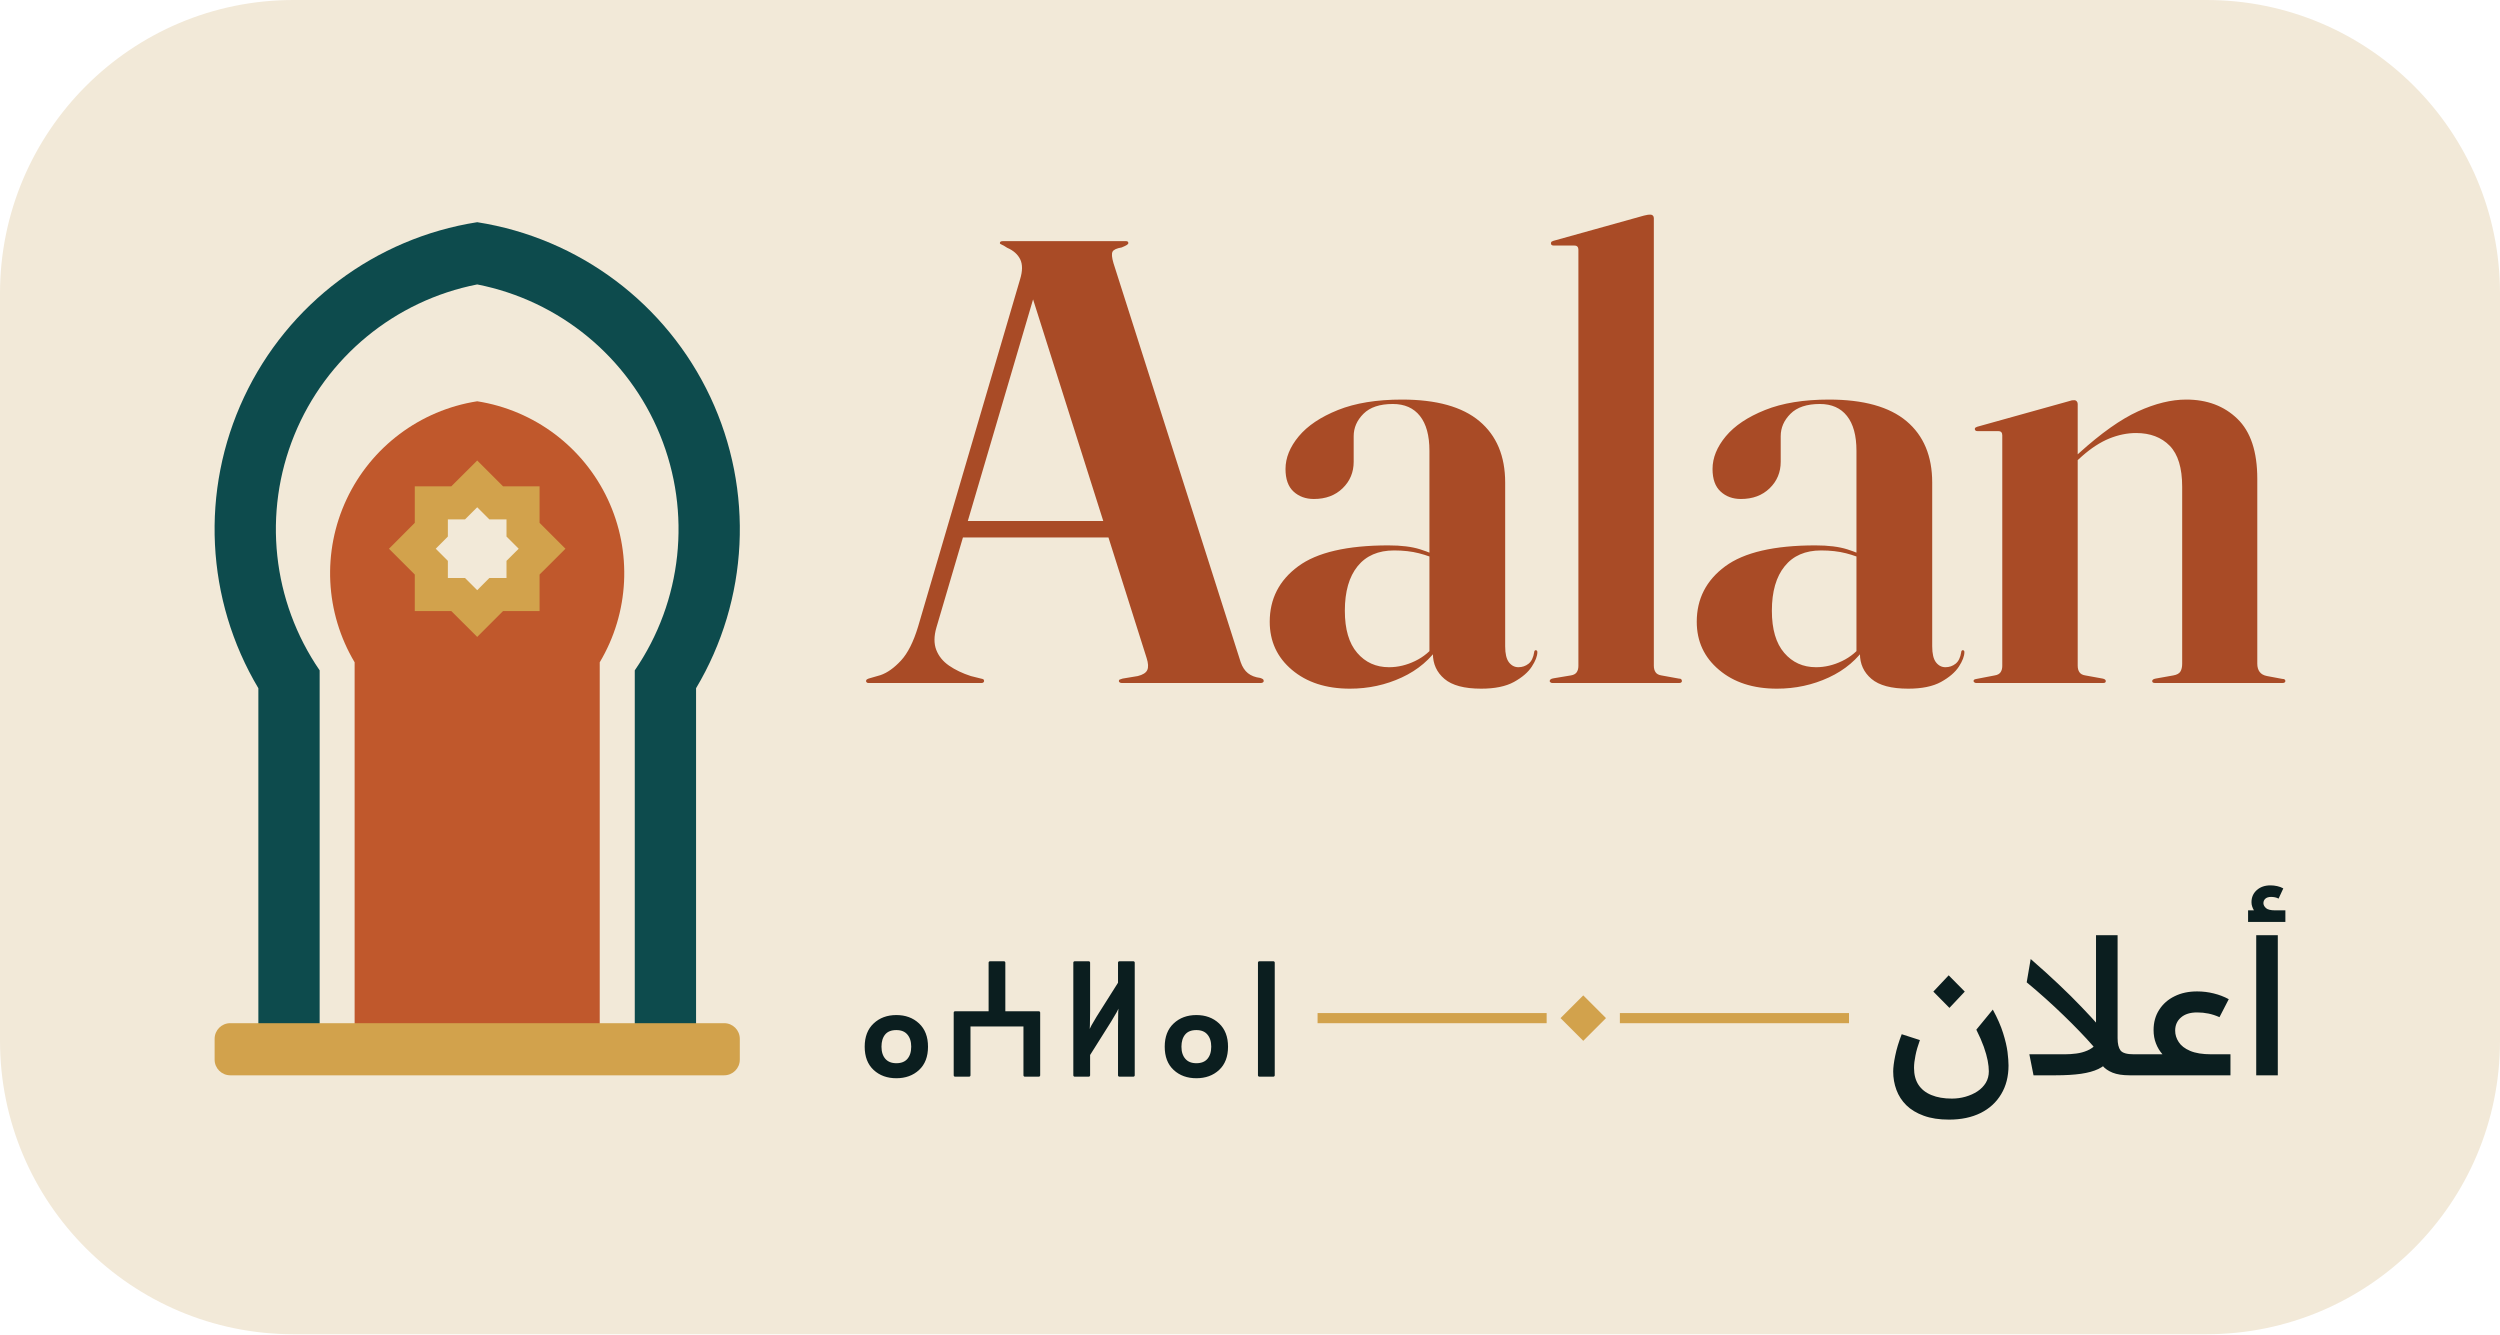
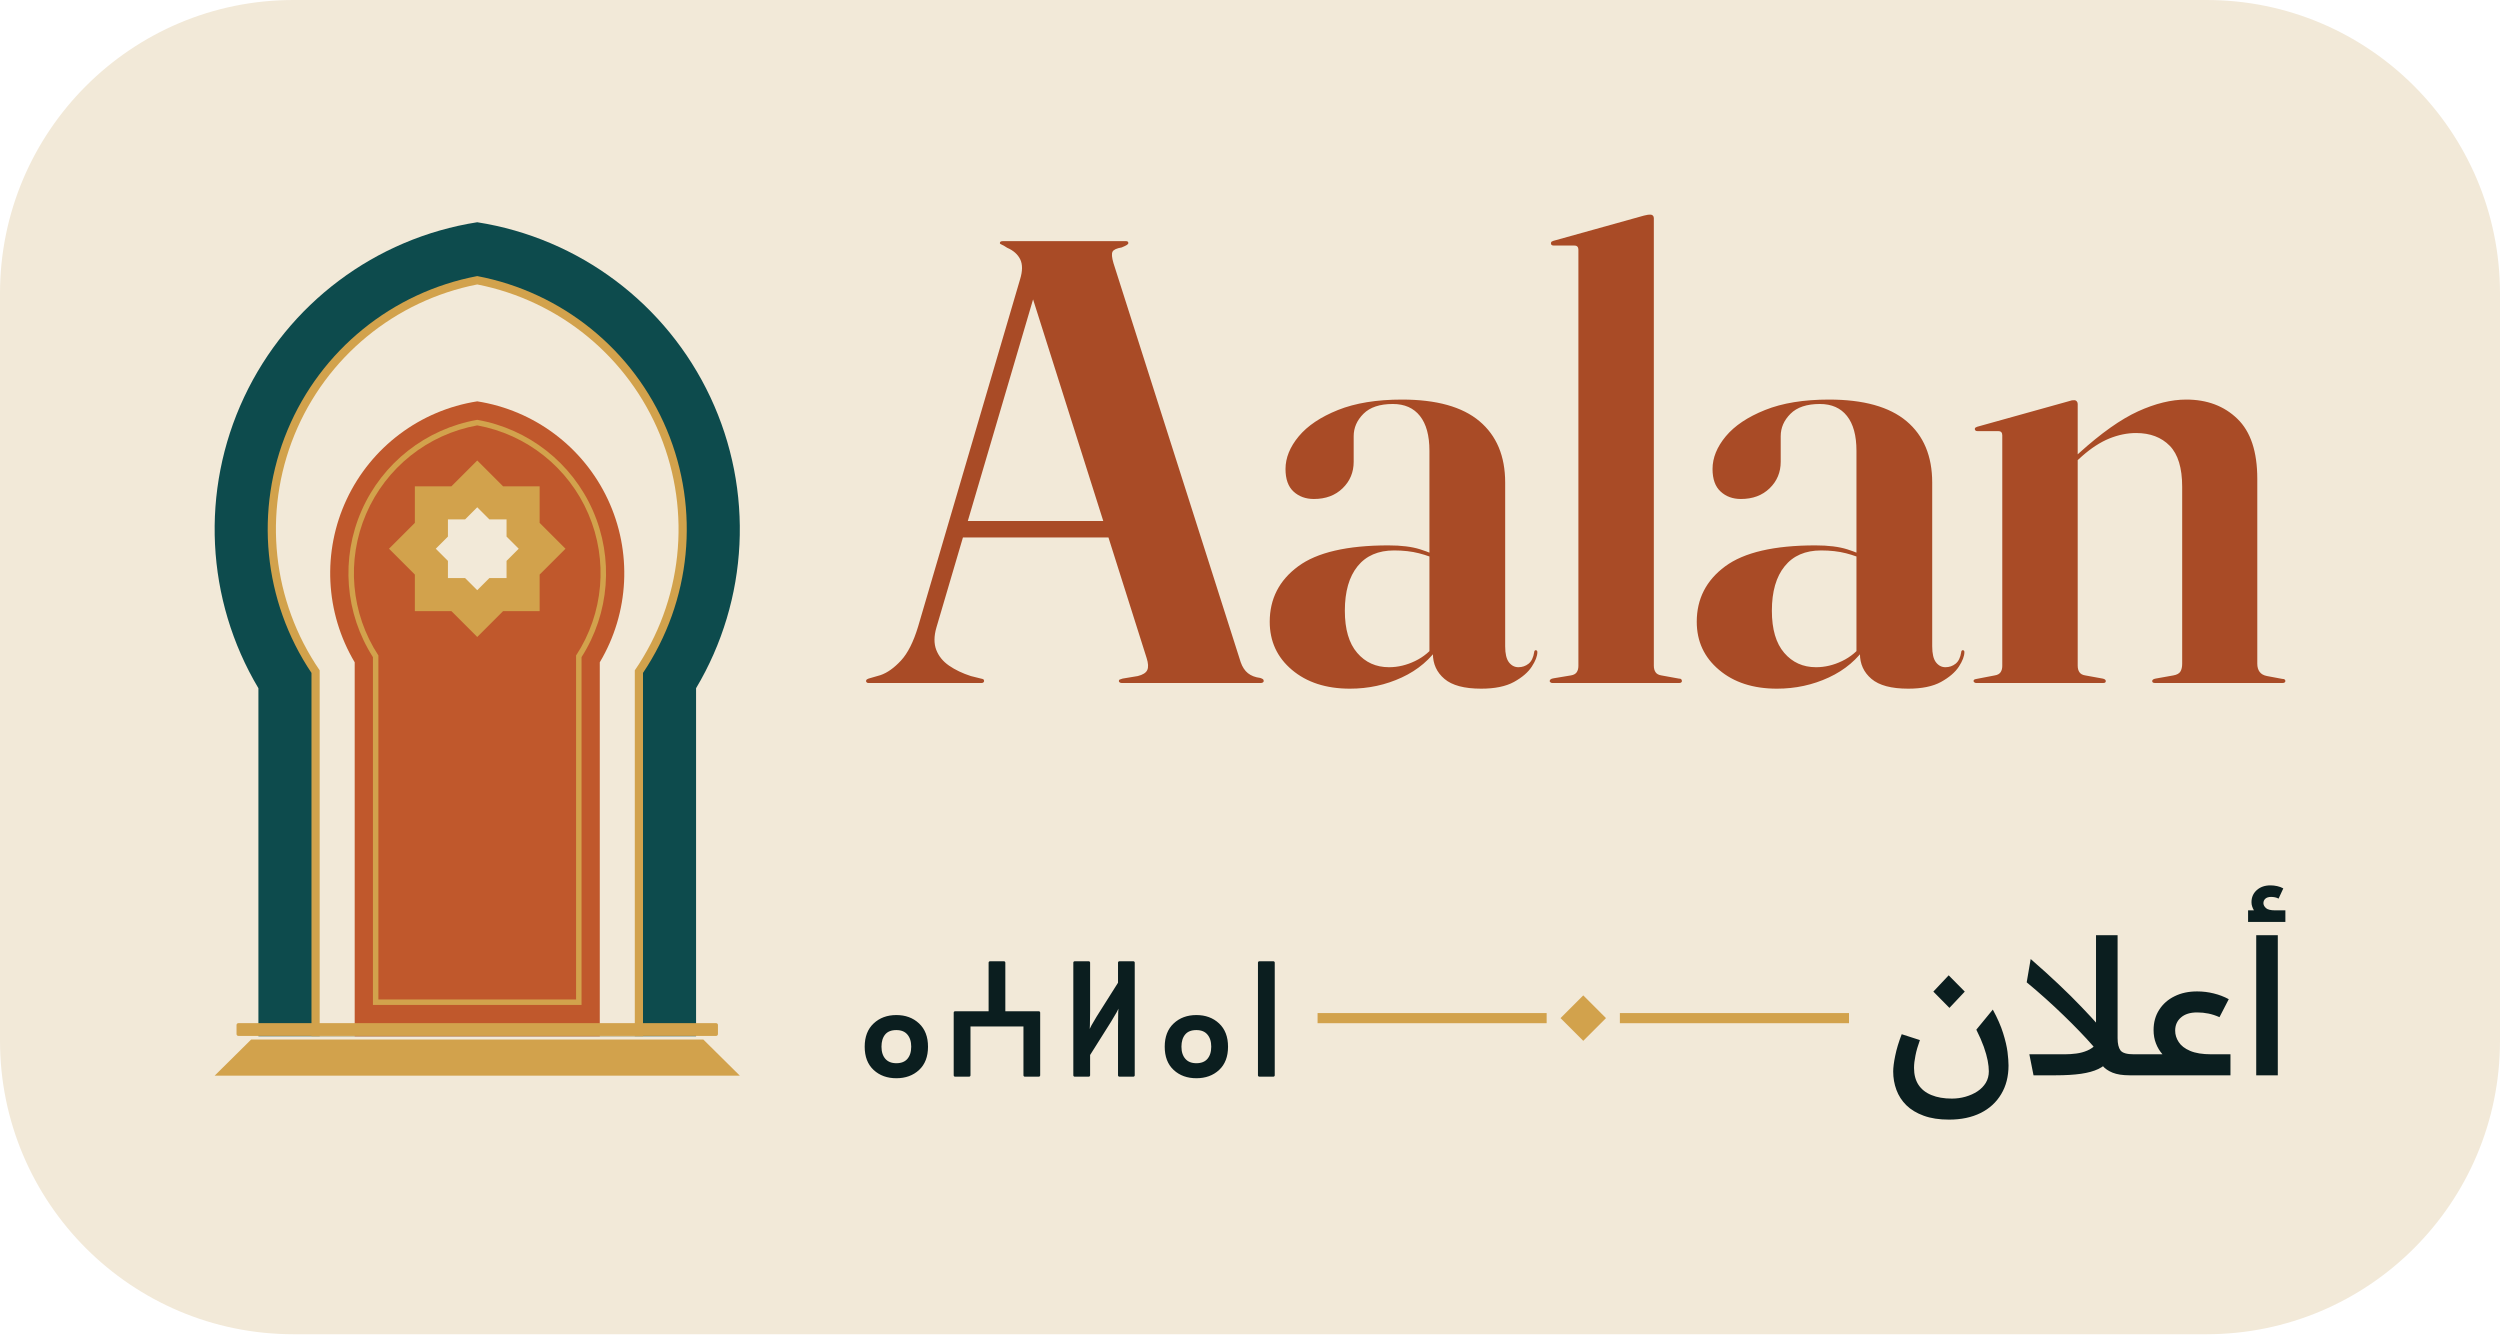
<svg xmlns="http://www.w3.org/2000/svg" width="396.05" height="211.37" viewBox="-28 -28 396.05 211.37" role="img" aria-label="Aalan — أعلان — ⴰⵄⵍⴰⵏ">
  <rect x="-28" y="-28" width="396.05" height="211.37" rx="46.5" fill="#F2E9D8" />
  <g transform="translate(109.75 80.2)">
-     <path fill="#0D4B4D" d="M-96.82 55.97L-96.82 0.83A49.23 49.23 0 0 1 -62.15 -73A49.23 49.23 0 0 1 -27.48 0.83L-27.48 55.97Z" />
-     <path fill="#F2E9D8" d="M-87.11 55.97L-87.11 -2A39.52 39.52 0 0 1 -62.15 -63.14A39.52 39.52 0 0 1 -37.19 -2L-37.19 55.97Z" />
-     <path fill="#C0582C" d="M-81.57 55.97L-81.57 -3.28A27.57 27.57 0 0 1 -62.15 -44.63A27.57 27.57 0 0 1 -42.74 -3.28L-42.74 55.97Z" />
-     <path fill="#D2A24C" d="M-101.28 53.89H-23.03A2.48 2.48 0 0 1 -20.55 56.37V59.67A2.48 2.48 0 0 1 -23.03 62.15H-101.28A2.48 2.48 0 0 1 -103.75 59.67V56.37A2.48 2.48 0 0 1 -101.28 53.89Z" />
-     <path fill="#D2A24C" d="M-62.15 -35.25L-58.06 -31.16L-52.27 -31.16L-52.27 -25.37L-48.17 -21.27L-52.27 -17.18L-52.27 -11.39L-58.06 -11.39L-62.15 -7.3L-66.25 -11.39L-72.04 -11.39L-72.04 -17.18L-76.13 -21.27L-72.04 -25.37L-72.04 -31.16L-66.25 -31.16Z" />
-     <path fill="#F2E9D8" d="M-62.15 -27.84L-60.23 -25.92L-57.51 -25.92L-57.51 -23.2L-55.58 -21.27L-57.51 -19.35L-57.51 -16.63L-60.23 -16.63L-62.15 -14.7L-64.08 -16.63L-66.8 -16.63L-66.8 -19.35L-68.72 -21.27L-66.8 -23.2L-66.8 -25.92L-64.08 -25.92Z" />
+     <g transform="matrix(0.36111 0 0 0.36111 -154.59 -95.67)">
+       <path fill="#0D4B4D" d="M160 419.92L160 267.23A136.32 136.32 0 0 1 256 62.8A136.32 136.32 0 0 1 352 267.23L352 419.92Z" />
+       <path fill="#D2A24C" d="M183.28 419.92L183.28 260.5A113.04 113.04 0 0 1 256 86.42A113.04 113.04 0 0 1 328.72 260.5L328.72 419.92Z" />
+       <path fill="#F2E9D8" d="M186.88 419.92L186.88 259.39A109.44 109.44 0 0 1 256 90.09A109.44 109.44 0 0 1 325.12 259.39L325.12 419.92Z" />
+       <path fill="#C0582C" d="M202.24 419.92L202.24 255.85A76.34 76.34 0 0 1 256 141.37A76.34 76.34 0 0 1 309.76 255.85L309.76 419.92Z" />
+       <path fill="#D2A24C" fill-rule="evenodd" d="M210.24 406.16L210.24 253.58A68.34 68.34 0 0 1 256 149.48A68.34 68.34 0 0 1 301.76 253.58L301.76 406.16Z M212.64 403.76L212.64 252.87A65.94 65.94 0 0 1 256 151.92A65.94 65.94 0 0 1 299.36 252.87L299.36 403.76Z" />
+       <path fill="#D2A24C" d="M151.2 414.16H360.8A0.8 0.8 0 0 1 361.6 414.96V418.96A0.8 0.8 0 0 1 360.8 419.76H151.2A0.8 0.8 0 0 1 150.4 418.96V414.96A0.8 0.8 0 0 1 151.2 414.16Z M156.8 421.36L355.2 421.36L371.2 437.2L140.8 437.2Z" />
+       <path fill="#D2A24C" d="M256 167.32L267.34 178.66L283.37 178.66L283.37 194.69L294.71 206.03L283.37 217.37L283.37 233.4L267.34 233.4L256 244.74L244.66 233.4L228.63 233.4L228.63 217.37L217.29 206.03L228.63 194.69L228.63 178.66L244.66 178.66Z" />
+       <path fill="#F2E9D8" d="M256 187.84L261.33 193.17L268.86 193.17L268.86 200.7L274.19 206.03L268.86 211.36L268.86 218.9L261.33 218.9L256 224.22L250.67 218.9L243.14 218.9L243.14 211.36L237.81 206.03L243.14 200.7L243.14 193.17L250.67 193.17Z" />
+     </g>
    <path transform="translate(0 0)" fill="#A94B26" d="M18.15 -0.3Q18.15 -0.5 18.05 -0.57Q17.95 -0.65 17.65 -0.7L16.05 -1.1Q14.05 -1.75 12.6 -2.75Q11.15 -3.75 10.57 -5.25Q10 -6.75 10.6 -8.8L14.8 -23.06H37.85L43.9 -3.95Q44.3 -2.7 44 -2.05Q43.7 -1.4 42.5 -1.1L40.1 -0.7L39.65 -0.55Q39.5 -0.5 39.5 -0.3Q39.5 -0.2 39.62 -0.1Q39.75 0 39.95 0H62Q62.2 0 62.33 -0.1Q62.45 -0.2 62.45 -0.3Q62.45 -0.5 62.33 -0.6Q62.2 -0.7 61.9 -0.8Q60.7 -0.95 59.95 -1.55Q59.2 -2.15 58.8 -3.3L38.65 -66.5Q38.25 -67.85 38.5 -68.33Q38.75 -68.8 39.95 -69Q40.55 -69.25 40.78 -69.4Q41 -69.55 41 -69.7Q41 -69.85 40.9 -69.93Q40.8 -70 40.6 -70H21.15Q20.9 -70 20.78 -69.93Q20.65 -69.85 20.65 -69.7Q20.65 -69.55 20.93 -69.45Q21.2 -69.35 21.8 -68.95Q23.3 -68.3 23.88 -67.1Q24.45 -65.9 23.85 -63.95L7.7 -8.95Q6.6 -5.3 4.98 -3.55Q3.35 -1.8 1.75 -1.25L-0.15 -0.7L-0.4 -0.58Q-0.55 -0.5 -0.55 -0.3Q-0.55 -0.2 -0.45 -0.1Q-0.35 0 -0.2 0H17.75Q17.95 0 18.05 -0.1Q18.15 -0.2 18.15 -0.3ZM15.57 -25.66 25.91 -60.77 37.03 -25.66H15.57ZM89.25 -4.65V-5.1L88.7 -4.6V-36.8Q88.7 -40.4 87.2 -42.3Q85.7 -44.2 82.9 -44.2Q79.8 -44.2 78.25 -42.65Q76.7 -41.1 76.7 -39.1V-35.05Q76.7 -32.55 74.95 -30.85Q73.2 -29.15 70.4 -29.15Q68.45 -29.15 67.17 -30.33Q65.9 -31.5 65.9 -33.9Q65.9 -36.55 68 -39.08Q70.1 -41.6 74.22 -43.25Q78.35 -44.9 84.35 -44.9Q92.55 -44.9 96.62 -41.48Q100.7 -38.05 100.7 -31.75V-5.8Q100.7 -4.05 101.3 -3.27Q101.9 -2.5 102.8 -2.5Q103.7 -2.5 104.4 -3.05Q105.1 -3.6 105.3 -4.9Q105.3 -5.05 105.38 -5.12Q105.45 -5.2 105.55 -5.2Q105.65 -5.2 105.72 -5.12Q105.8 -5.05 105.8 -4.9Q105.8 -3.95 104.92 -2.6Q104.05 -1.25 102.1 -0.17Q100.15 0.9 96.9 0.9Q92.9 0.9 91.08 -0.65Q89.25 -2.2 89.25 -4.65ZM63.4 -9.7Q63.4 -15.15 67.9 -18.48Q72.4 -21.8 82.2 -21.8Q85.25 -21.8 87.22 -21.18Q89.2 -20.55 90.9 -19.65L90.5 -19.3Q88.8 -20.1 87.05 -20.55Q85.3 -21 83.1 -21Q79.35 -21 77.32 -18.5Q75.3 -16 75.3 -11.45Q75.3 -7.05 77.25 -4.78Q79.2 -2.5 82.3 -2.5Q84.4 -2.5 86.43 -3.48Q88.45 -4.45 89.8 -6.3L90.35 -6Q88.15 -2.65 84.33 -0.88Q80.5 0.9 76.1 0.9Q70.45 0.9 66.92 -2.08Q63.4 -5.05 63.4 -9.7ZM124.25 -73.65V-2.75Q124.25 -2.1 124.53 -1.7Q124.8 -1.3 125.45 -1.2L128.2 -0.7Q128.5 -0.7 128.6 -0.58Q128.7 -0.45 128.7 -0.3Q128.7 -0.2 128.6 -0.1Q128.5 0 128.3 0H108.15Q108 0 107.88 -0.1Q107.75 -0.2 107.75 -0.3Q107.75 -0.45 107.9 -0.58Q108.05 -0.7 108.4 -0.75L111.1 -1.2Q111.75 -1.3 112.03 -1.7Q112.3 -2.1 112.3 -2.7V-68.65Q112.3 -68.95 112.15 -69.12Q112 -69.3 111.65 -69.3H108.4Q108.15 -69.3 108.05 -69.4Q107.95 -69.5 107.95 -69.65Q107.95 -69.85 108.07 -69.93Q108.2 -70 108.35 -70.05L122.7 -74.05Q123.15 -74.15 123.32 -74.18Q123.5 -74.2 123.7 -74.2Q123.95 -74.2 124.1 -74.05Q124.25 -73.9 124.25 -73.65ZM156.9 -4.65V-5.1L156.35 -4.6V-36.8Q156.35 -40.4 154.85 -42.3Q153.35 -44.2 150.55 -44.2Q147.45 -44.2 145.9 -42.65Q144.35 -41.1 144.35 -39.1V-35.05Q144.35 -32.55 142.6 -30.85Q140.85 -29.15 138.05 -29.15Q136.1 -29.15 134.83 -30.33Q133.55 -31.5 133.55 -33.9Q133.55 -36.55 135.65 -39.08Q137.75 -41.6 141.88 -43.25Q146 -44.9 152 -44.9Q160.2 -44.9 164.28 -41.48Q168.35 -38.05 168.35 -31.75V-5.8Q168.35 -4.05 168.95 -3.27Q169.55 -2.5 170.45 -2.5Q171.35 -2.5 172.05 -3.05Q172.75 -3.6 172.95 -4.9Q172.95 -5.05 173.03 -5.12Q173.1 -5.2 173.2 -5.2Q173.3 -5.2 173.38 -5.12Q173.45 -5.05 173.45 -4.9Q173.45 -3.95 172.58 -2.6Q171.7 -1.25 169.75 -0.17Q167.8 0.9 164.55 0.9Q160.55 0.9 158.73 -0.65Q156.9 -2.2 156.9 -4.65ZM131.05 -9.7Q131.05 -15.15 135.55 -18.48Q140.05 -21.8 149.85 -21.8Q152.9 -21.8 154.88 -21.18Q156.85 -20.55 158.55 -19.65L158.15 -19.3Q156.45 -20.1 154.7 -20.55Q152.95 -21 150.75 -21Q147 -21 144.98 -18.5Q142.95 -16 142.95 -11.45Q142.95 -7.05 144.9 -4.78Q146.85 -2.5 149.95 -2.5Q152.05 -2.5 154.08 -3.48Q156.1 -4.45 157.45 -6.3L158 -6Q155.8 -2.65 151.98 -0.88Q148.15 0.9 143.75 0.9Q138.1 0.9 134.58 -2.08Q131.05 -5.05 131.05 -9.7ZM191.4 -44.2V-2.75Q191.4 -2.1 191.68 -1.7Q191.95 -1.3 192.6 -1.2L195.35 -0.7Q195.85 -0.6 195.85 -0.3Q195.85 0 195.45 0H175.3Q175.15 0 175.03 -0.1Q174.9 -0.2 174.9 -0.3Q174.9 -0.45 175 -0.53Q175.1 -0.6 175.4 -0.65L178.25 -1.2Q178.9 -1.3 179.18 -1.7Q179.45 -2.1 179.45 -2.7V-39.25Q179.45 -39.55 179.3 -39.73Q179.15 -39.9 178.8 -39.9H175.55Q175.3 -39.9 175.2 -40Q175.1 -40.1 175.1 -40.25Q175.1 -40.4 175.23 -40.48Q175.35 -40.55 175.5 -40.6L189.85 -44.6Q190.3 -44.75 190.48 -44.78Q190.65 -44.8 190.85 -44.8Q191.1 -44.8 191.25 -44.62Q191.4 -44.45 191.4 -44.2ZM190.35 -34.35 189.85 -34.85 191.65 -36.45Q196.85 -41.15 200.95 -43.03Q205.05 -44.9 208.6 -44.9Q213.55 -44.9 216.7 -41.85Q219.85 -38.8 219.85 -32.35V-3.05Q219.85 -2.25 220.23 -1.75Q220.6 -1.25 221.4 -1.1L223.8 -0.65Q224.1 -0.65 224.2 -0.55Q224.3 -0.45 224.3 -0.3Q224.3 -0.2 224.2 -0.1Q224.1 0 223.85 0H203.65Q203.2 0 203.2 -0.3Q203.2 -0.6 203.75 -0.7L206.55 -1.2Q207.4 -1.35 207.68 -1.83Q207.95 -2.3 207.95 -3.05V-31.1Q207.95 -35.55 205.98 -37.58Q204 -39.6 200.65 -39.6Q198.55 -39.6 196.4 -38.73Q194.25 -37.85 192.05 -35.9Z" />
    <path transform="translate(-1.8 62.15)" fill="#0B1E1F" stroke="#0B1E1F" stroke-width="0.43" stroke-linejoin="round" d="M6.05 0.25Q3.95 0.25 2.6 -1Q1.25 -2.25 1.25 -4.53Q1.25 -6.8 2.6 -8.06Q3.95 -9.33 6.05 -9.33Q8.15 -9.33 9.5 -8.06Q10.85 -6.8 10.85 -4.53Q10.85 -2.25 9.5 -1Q8.15 0.25 6.05 0.25ZM6.05 -1.7Q7.3 -1.7 7.96 -2.46Q8.62 -3.23 8.62 -4.53Q8.62 -5.83 7.96 -6.6Q7.3 -7.38 6.05 -7.38Q4.75 -7.38 4.11 -6.6Q3.48 -5.83 3.48 -4.53Q3.48 -3.23 4.15 -2.46Q4.83 -1.7 6.05 -1.7ZM15.35 0V-9.93H20.88V-17.85H23.1V-9.93H28.62V0H26.4V-7.95H17.58V0ZM34.3 0V-17.85H36.53V-10.12Q36.53 -8.88 36.5 -7.95Q36.48 -7.03 36.35 -6.35L36.48 -6.3Q36.8 -7.18 37.15 -7.81Q37.5 -8.45 37.98 -9.22L41.38 -14.6V-17.85H43.6V0H41.38V-7.75Q41.38 -9 41.41 -9.93Q41.45 -10.85 41.55 -11.53L41.43 -11.58Q41.15 -10.8 40.78 -10.12Q40.4 -9.45 39.88 -8.6L36.53 -3.28V0ZM53.58 0.25Q51.48 0.25 50.13 -1Q48.78 -2.25 48.78 -4.53Q48.78 -6.8 50.13 -8.06Q51.48 -9.33 53.58 -9.33Q55.68 -9.33 57.03 -8.06Q58.38 -6.8 58.38 -4.53Q58.38 -2.25 57.03 -1Q55.68 0.25 53.58 0.25ZM53.58 -1.7Q54.83 -1.7 55.49 -2.46Q56.15 -3.23 56.15 -4.53Q56.15 -5.83 55.49 -6.6Q54.83 -7.38 53.58 -7.38Q52.28 -7.38 51.64 -6.6Q51 -5.83 51 -4.53Q51 -3.23 51.68 -2.46Q52.35 -1.7 53.58 -1.7ZM63.55 0V-17.85H65.78V0Z" />
    <path transform="translate(161.33 62.15)" fill="#0B1E1F" d="M9.69 7.02Q7.35 7.02 5.67 6.4Q3.99 5.79 2.92 4.74Q1.86 3.69 1.35 2.31Q0.84 0.93 0.84 -0.6Q0.84 -1.56 1.16 -3.1Q1.47 -4.65 2.19 -6.51L5.07 -5.58Q4.59 -4.26 4.37 -3.15Q4.14 -2.04 4.14 -1.17Q4.14 0.42 4.84 1.5Q5.55 2.58 6.9 3.13Q8.25 3.69 10.14 3.69Q11.25 3.69 12.3 3.39Q13.35 3.09 14.19 2.54Q15.03 1.98 15.51 1.19Q15.99 0.39 15.99 -0.63Q15.99 -1.38 15.81 -2.33Q15.63 -3.27 15.2 -4.5Q14.76 -5.73 14.01 -7.23L16.62 -10.41Q17.73 -8.37 18.25 -6.69Q18.78 -5.01 18.95 -3.71Q19.11 -2.4 19.11 -1.56Q19.11 1.05 17.95 2.98Q16.8 4.92 14.69 5.97Q12.57 7.02 9.69 7.02ZM9.75 -10.68 7.2 -13.26 9.63 -15.84 12.18 -13.26ZM34.08 -2.61Q33.42 -3.57 32.48 -4.67Q31.53 -5.76 30.36 -6.97Q29.19 -8.19 27.84 -9.49Q26.49 -10.8 25.02 -12.12Q23.55 -13.44 21.99 -14.73L22.62 -18.42Q25.08 -16.29 27.09 -14.38Q29.1 -12.48 30.67 -10.83Q32.25 -9.18 33.44 -7.84Q34.62 -6.51 35.4 -5.55ZM23.07 0 22.41 -3.33H28.05Q28.92 -3.33 29.85 -3.45Q30.78 -3.57 31.59 -3.92Q32.4 -4.26 32.97 -4.9Q33.54 -5.55 33.69 -6.6L36.15 -7.23Q36.18 -5.61 35.94 -4.42Q35.7 -3.24 35.07 -2.38Q34.44 -1.53 33.34 -1Q32.25 -0.48 30.59 -0.24Q28.92 0 26.58 0ZM38.28 0Q36.63 0 35.59 -0.42Q34.56 -0.84 33.99 -1.53Q33.42 -2.22 33.2 -3.13Q32.97 -4.05 32.97 -5.01V-22.2H36.39V-5.88Q36.39 -4.56 36.85 -3.94Q37.32 -3.33 38.94 -3.33H39.45V0ZM39.45 0V-3.33H43.5Q42.84 -4.08 42.47 -5.04Q42.09 -6 42.09 -7.17Q42.09 -9 42.98 -10.38Q43.86 -11.76 45.41 -12.52Q46.95 -13.29 48.99 -13.29Q50.34 -13.29 51.62 -12.97Q52.89 -12.66 54 -12.06L52.53 -9.21Q51.66 -9.6 50.79 -9.78Q49.92 -9.96 48.99 -9.96Q47.34 -9.96 46.43 -9.16Q45.51 -8.37 45.51 -7.08Q45.51 -6.12 46.07 -5.27Q46.62 -4.41 47.88 -3.87Q49.14 -3.33 51.21 -3.33H54.27V0ZM39.45 -3.33H39.75V0H39.45Q38.55 0 38.55 -1.71Q38.55 -3.33 39.45 -3.33ZM58.35 -22.2H61.77V0H58.35ZM57.06 -24.3V-26.13H57.99Q57.81 -26.43 57.71 -26.74Q57.6 -27.06 57.6 -27.42Q57.6 -28.59 58.44 -29.34Q59.28 -30.09 60.6 -30.09Q61.14 -30.09 61.68 -29.97Q62.22 -29.85 62.64 -29.61L61.89 -27.99Q61.62 -28.14 61.32 -28.2Q61.02 -28.26 60.72 -28.26Q60.09 -28.26 59.79 -27.97Q59.49 -27.69 59.49 -27.27Q59.49 -26.88 59.88 -26.5Q60.27 -26.13 61.38 -26.13H62.97V-24.3Z" />
    <path fill="#D2A24C" d="M70.98 52.29H107.27V53.89H70.98ZM118.87 52.29H155.17V53.89H118.87ZM113.07 49.49L116.67 53.09L113.07 56.69L109.47 53.09Z" />
  </g>
</svg>
